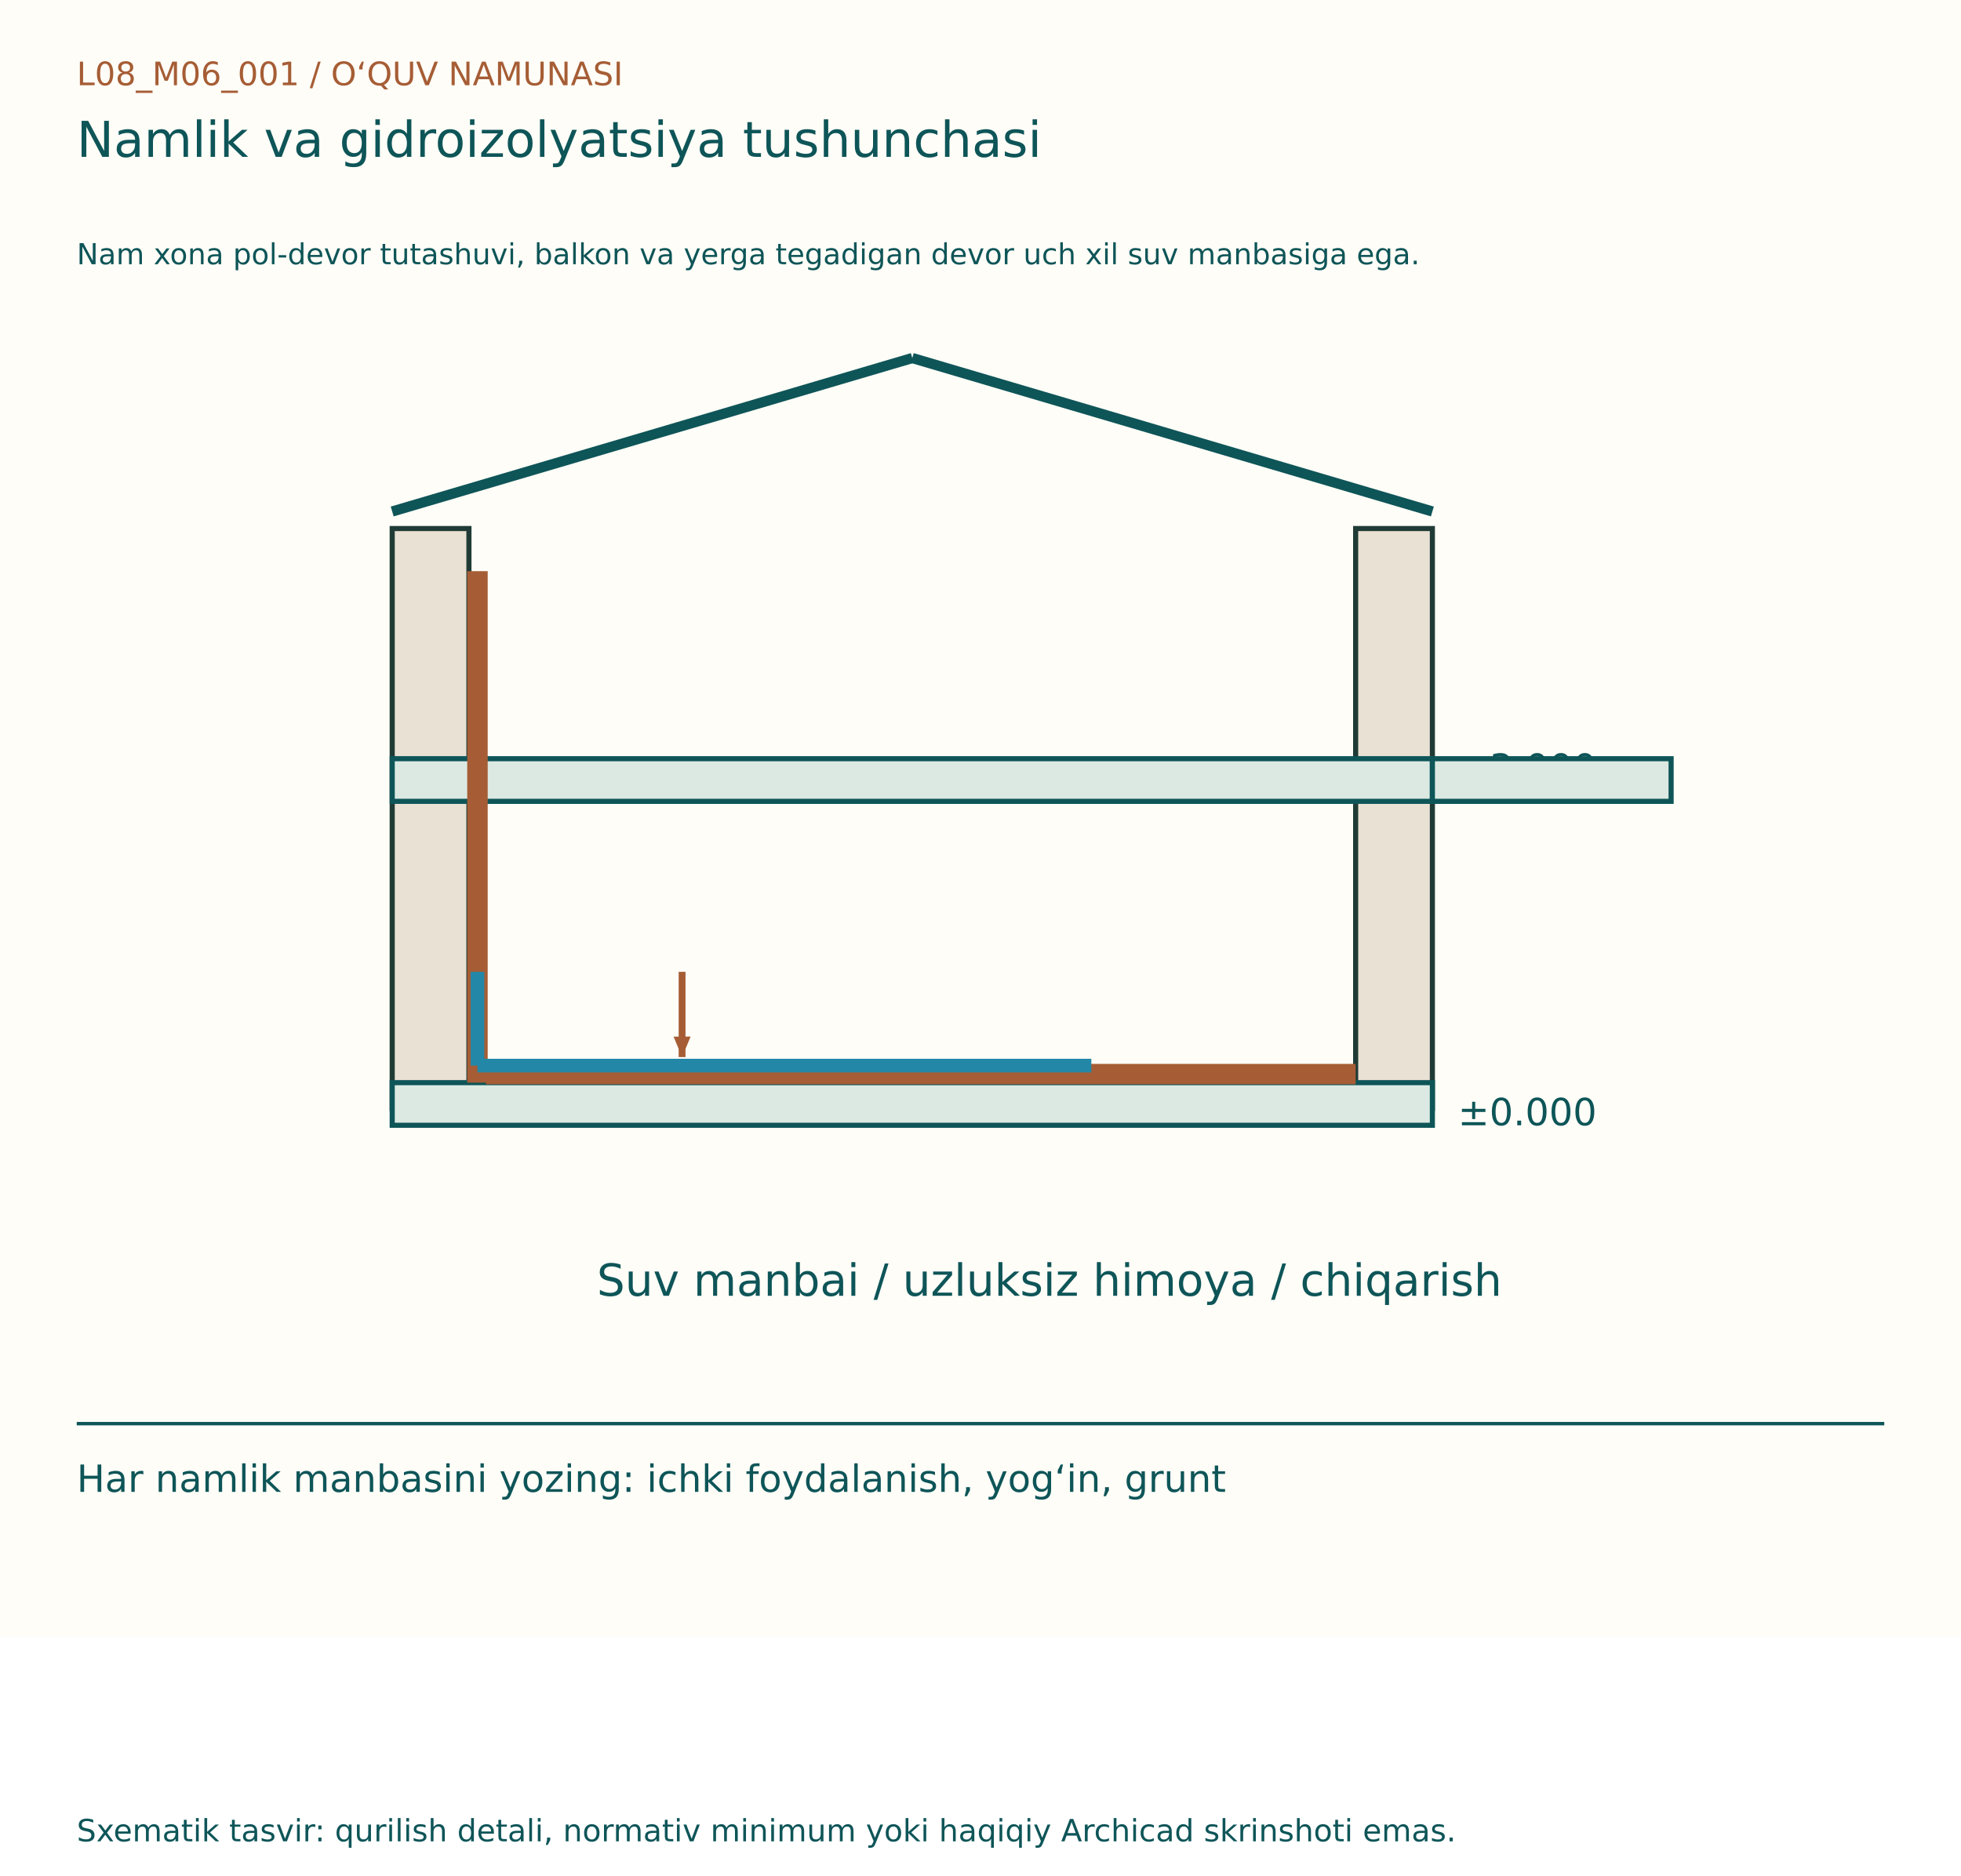
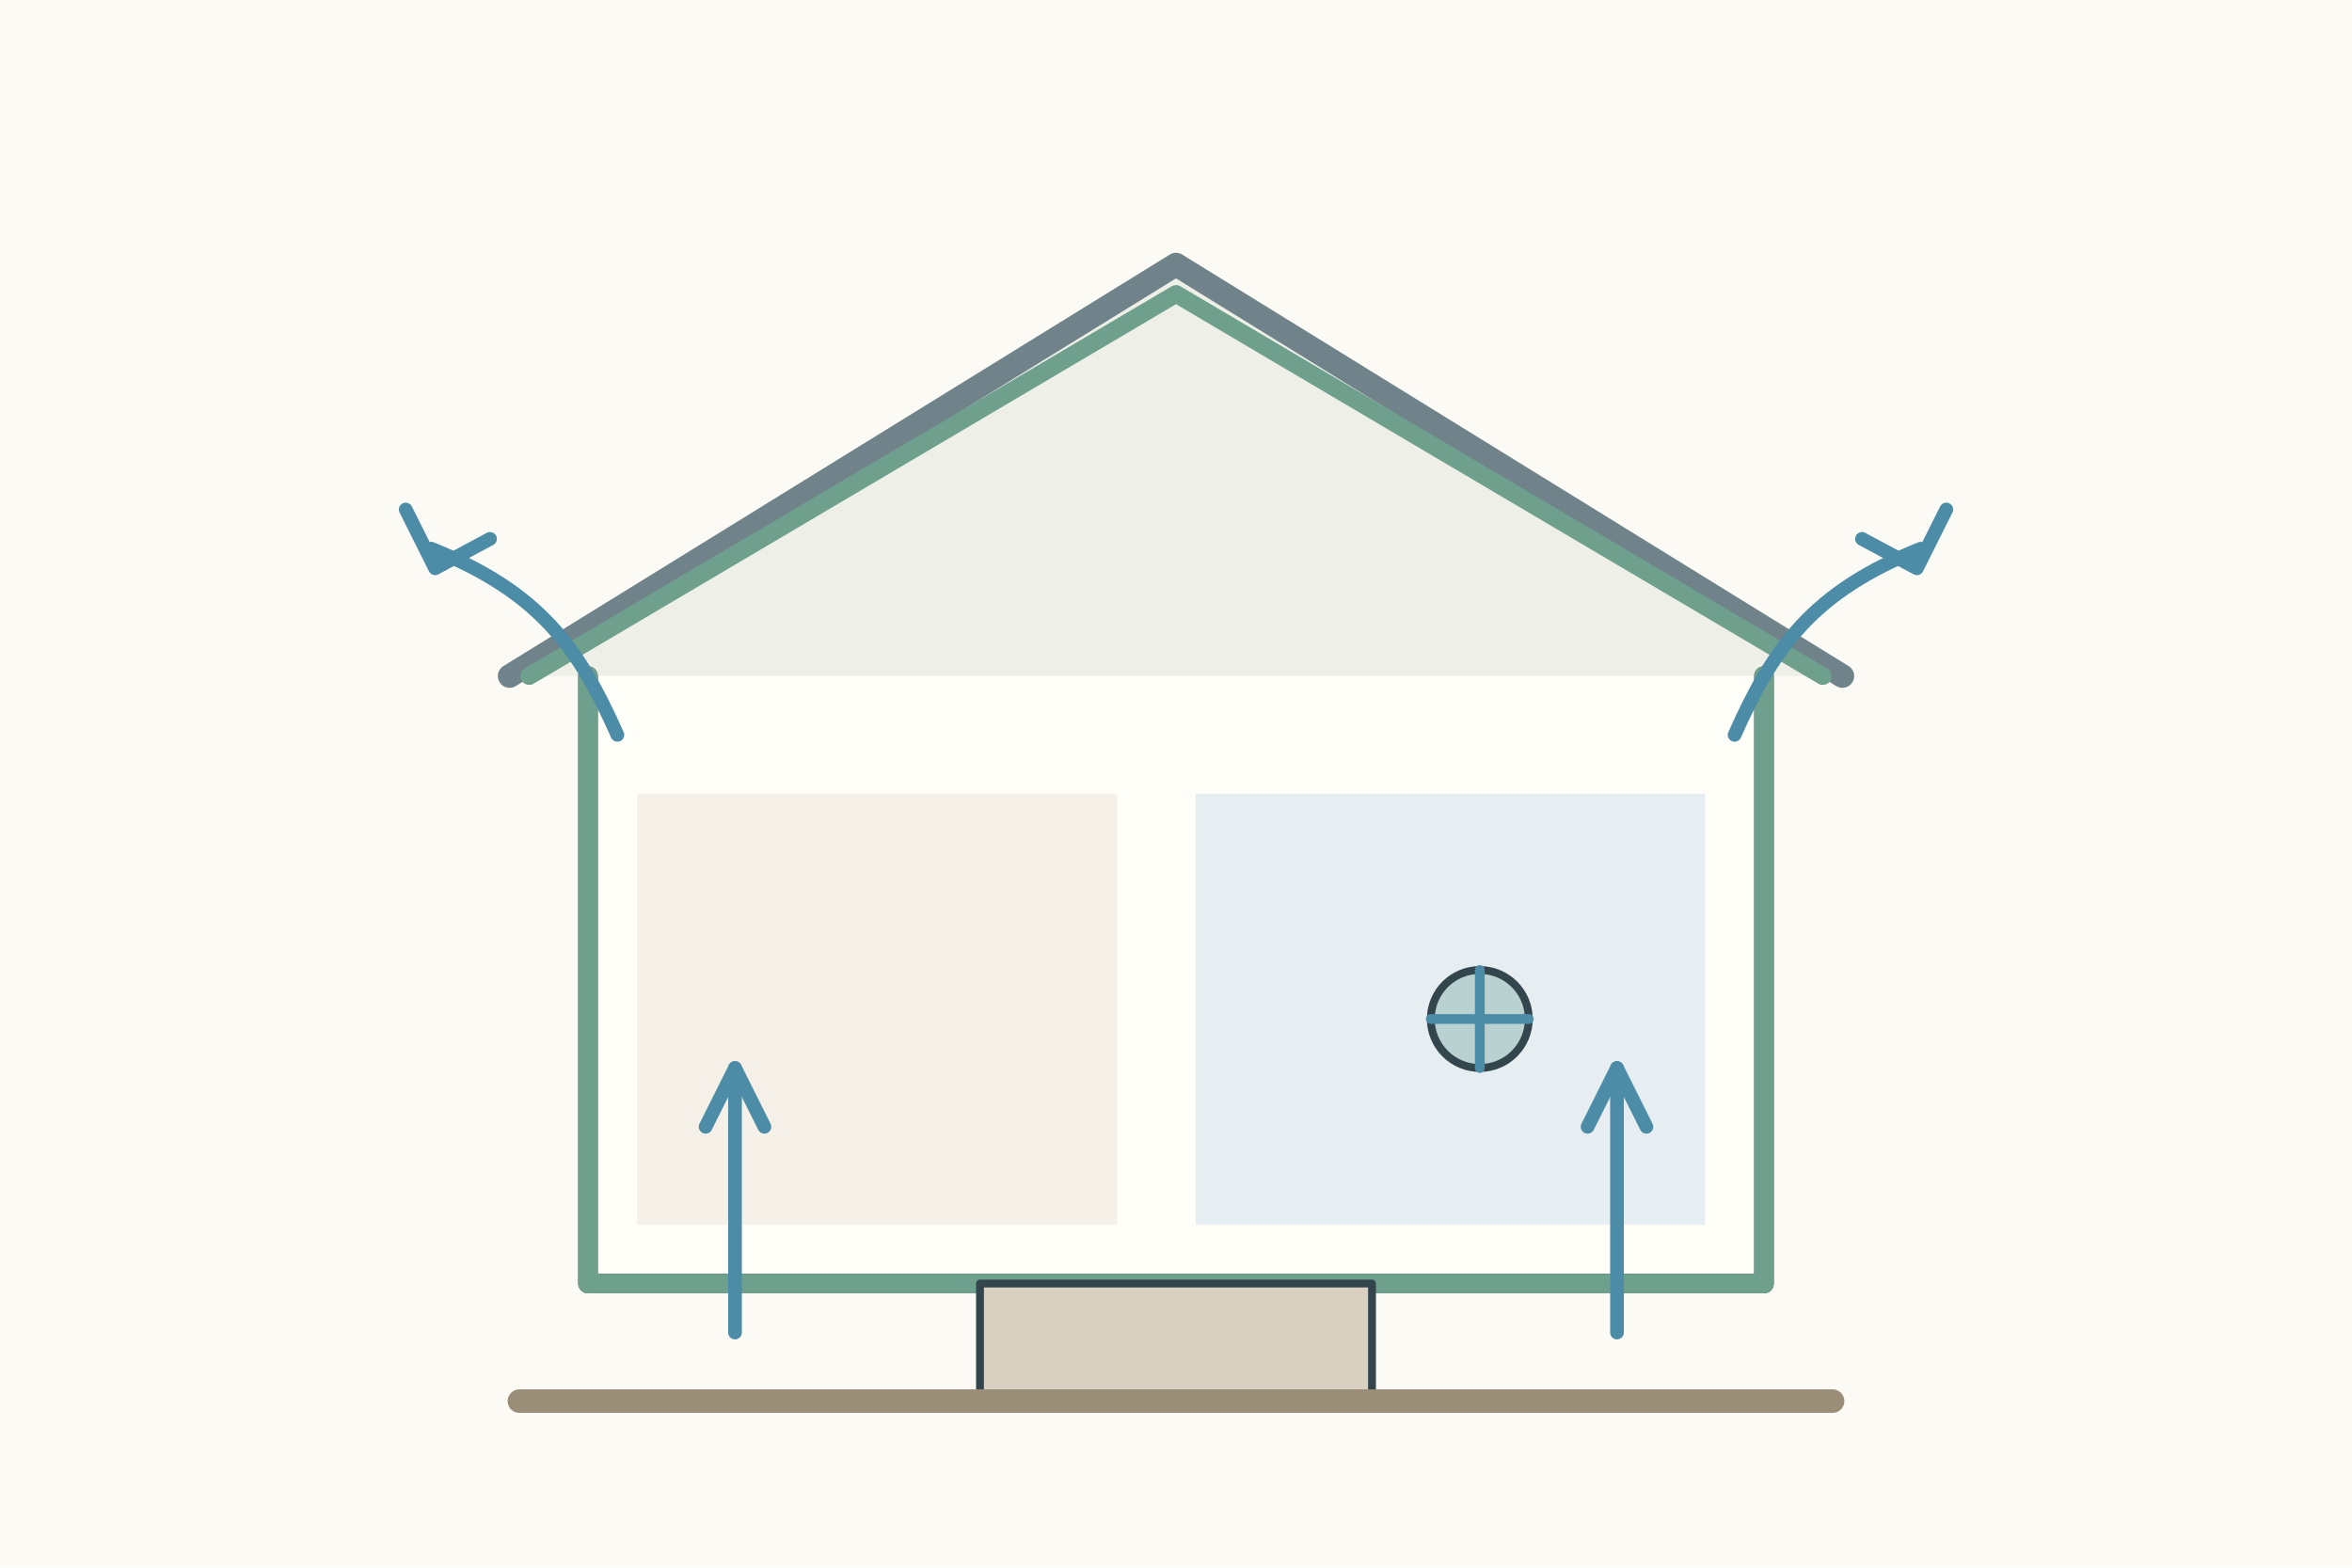
- <svg xmlns="http://www.w3.org/2000/svg" width="1150" height="1100" viewBox="0 0 1150 1100">
-   <rect width="1150" height="960" fill="#FFFDF7" />
-   <g font-family="DejaVu Sans, Segoe UI, sans-serif">
-     <text x="45" y="50" font-size="19" fill="#A65D35">L08_M06_001  /  O‘QUV NAMUNASI</text>
-     <text x="45" y="92" font-size="29" fill="#0E5558">Namlik va gidroizolyatsiya tushunchasi</text>
-     <text x="45" y="155" font-size="17" fill="#0E5558">Nam xona pol-devor tutashuvi, balkon va yerga tegadigan devor uch xil suv manbasiga ega.</text>
-     <g transform="translate(0,80)">
-       <rect x="230" y="230" width="45" height="340" fill="#E9E1D3" stroke="#203B36" stroke-width="3" />
-       <rect x="795" y="230" width="45" height="340" fill="#E9E1D3" stroke="#203B36" stroke-width="3" />
-       <rect x="230" y="365" width="610" height="25" fill="#DBE9E2" stroke="#0E5558" stroke-width="3" />
-       <rect x="230" y="555" width="610" height="25" fill="#DBE9E2" stroke="#0E5558" stroke-width="3" />
-       <line x1="230" y1="220" x2="535" y2="130" stroke="#0E5558" stroke-width="6" />
-       <line x1="535" y1="130" x2="840" y2="220" stroke="#0E5558" stroke-width="6" />
-       <text x="855" y="378" font-size="22" fill="#0E5558">+3.000</text>
-       <text x="855" y="580" font-size="22" fill="#0E5558">±0.000</text>
-       <line x1="280" y1="255" x2="280" y2="555" stroke="#A65D35" stroke-width="12" />
-       <line x1="285" y1="550" x2="795" y2="550" stroke="#A65D35" stroke-width="12" />
-       <rect x="840" y="365" width="140" height="25" fill="#DBE9E2" stroke="#0E5558" stroke-width="3" />
-       <line x1="400" y1="490" x2="400" y2="540" stroke="#A65D35" stroke-width="4" />
-       <path d="M400, 540 l-12,-5 l0,10 Z" fill="#A65D35" transform="rotate(90.0 400 540)" />
-       <line x1="280" y1="490" x2="280" y2="545" stroke="#2387A8" stroke-width="8" />
-       <line x1="280" y1="545" x2="640" y2="545" stroke="#2387A8" stroke-width="8" />
-       <text x="350" y="680" font-size="26" fill="#0E5558">Suv manbai / uzluksiz himoya / chiqarish</text>
+ <svg xmlns="http://www.w3.org/2000/svg" width="1200" height="800">
+   <rect width="1200" height="800" fill="#fbfaf4" />
+   <g stroke="#34464d" stroke-width="4" fill="none" stroke-linecap="round" stroke-linejoin="round">
+     <g transform="translate(120 95)">
+       <path d="M140 250 L480 40 L820 250" fill="#eef0e8" stroke="#71838a" stroke-width="12" />
+       <path d="M180 250v310h600V250" fill="#fffef9" stroke-width="10" />
+       <rect x="205" y="310" width="245" height="220" fill="#f5f0e8" stroke="none" />
+       <rect x="490" y="310" width="260" height="220" fill="#e7eef2" stroke="none" />
+       <path d="M180 250v310h600V250" stroke="#6f9f8d" stroke-width="10" />
+       <path d="M150 250L480 55L810 250" stroke="#6f9f8d" stroke-width="9" />
+       <path d="M100 185c55 22 75 50 95 95M860 185c-55 22-75 50-95 95M255 585c0-60 0-95 0-135M705 585c0-60 0-95 0-135" stroke="#4d8ca7" stroke-width="7" />
+       <path d="M87 165l15 30 28-15M873 165l-15 30-28-15M240 480l15-30 15 30M690 480l15-30 15 30" fill="none" stroke="#4d8ca7" stroke-width="7" />
+       <circle cx="635" cy="425" r="25" fill="#bad1d1" />
+       <path d="M635 400v50M610 425h50" stroke="#4d8ca7" stroke-width="5" />
+       <rect x="380" y="560" width="200" height="60" fill="#d9d0c2" />
+       <path d="M145 620H815" stroke="#9b8e78" stroke-width="12" />
    </g>
-     <line x1="45" y1="835" x2="1105" y2="835" stroke="#0E5558" stroke-width="2" />
-     <text x="45" y="875" font-size="22" fill="#0E5558">Har namlik manbasini yozing: ichki foydalanish, yog‘in, grunt</text>
-     <text x="45" y="1080" font-size="18" fill="#0E5558">Sxematik tasvir: qurilish detali, normativ minimum yoki haqiqiy Archicad skrinshoti emas.</text>
  </g>
</svg>
